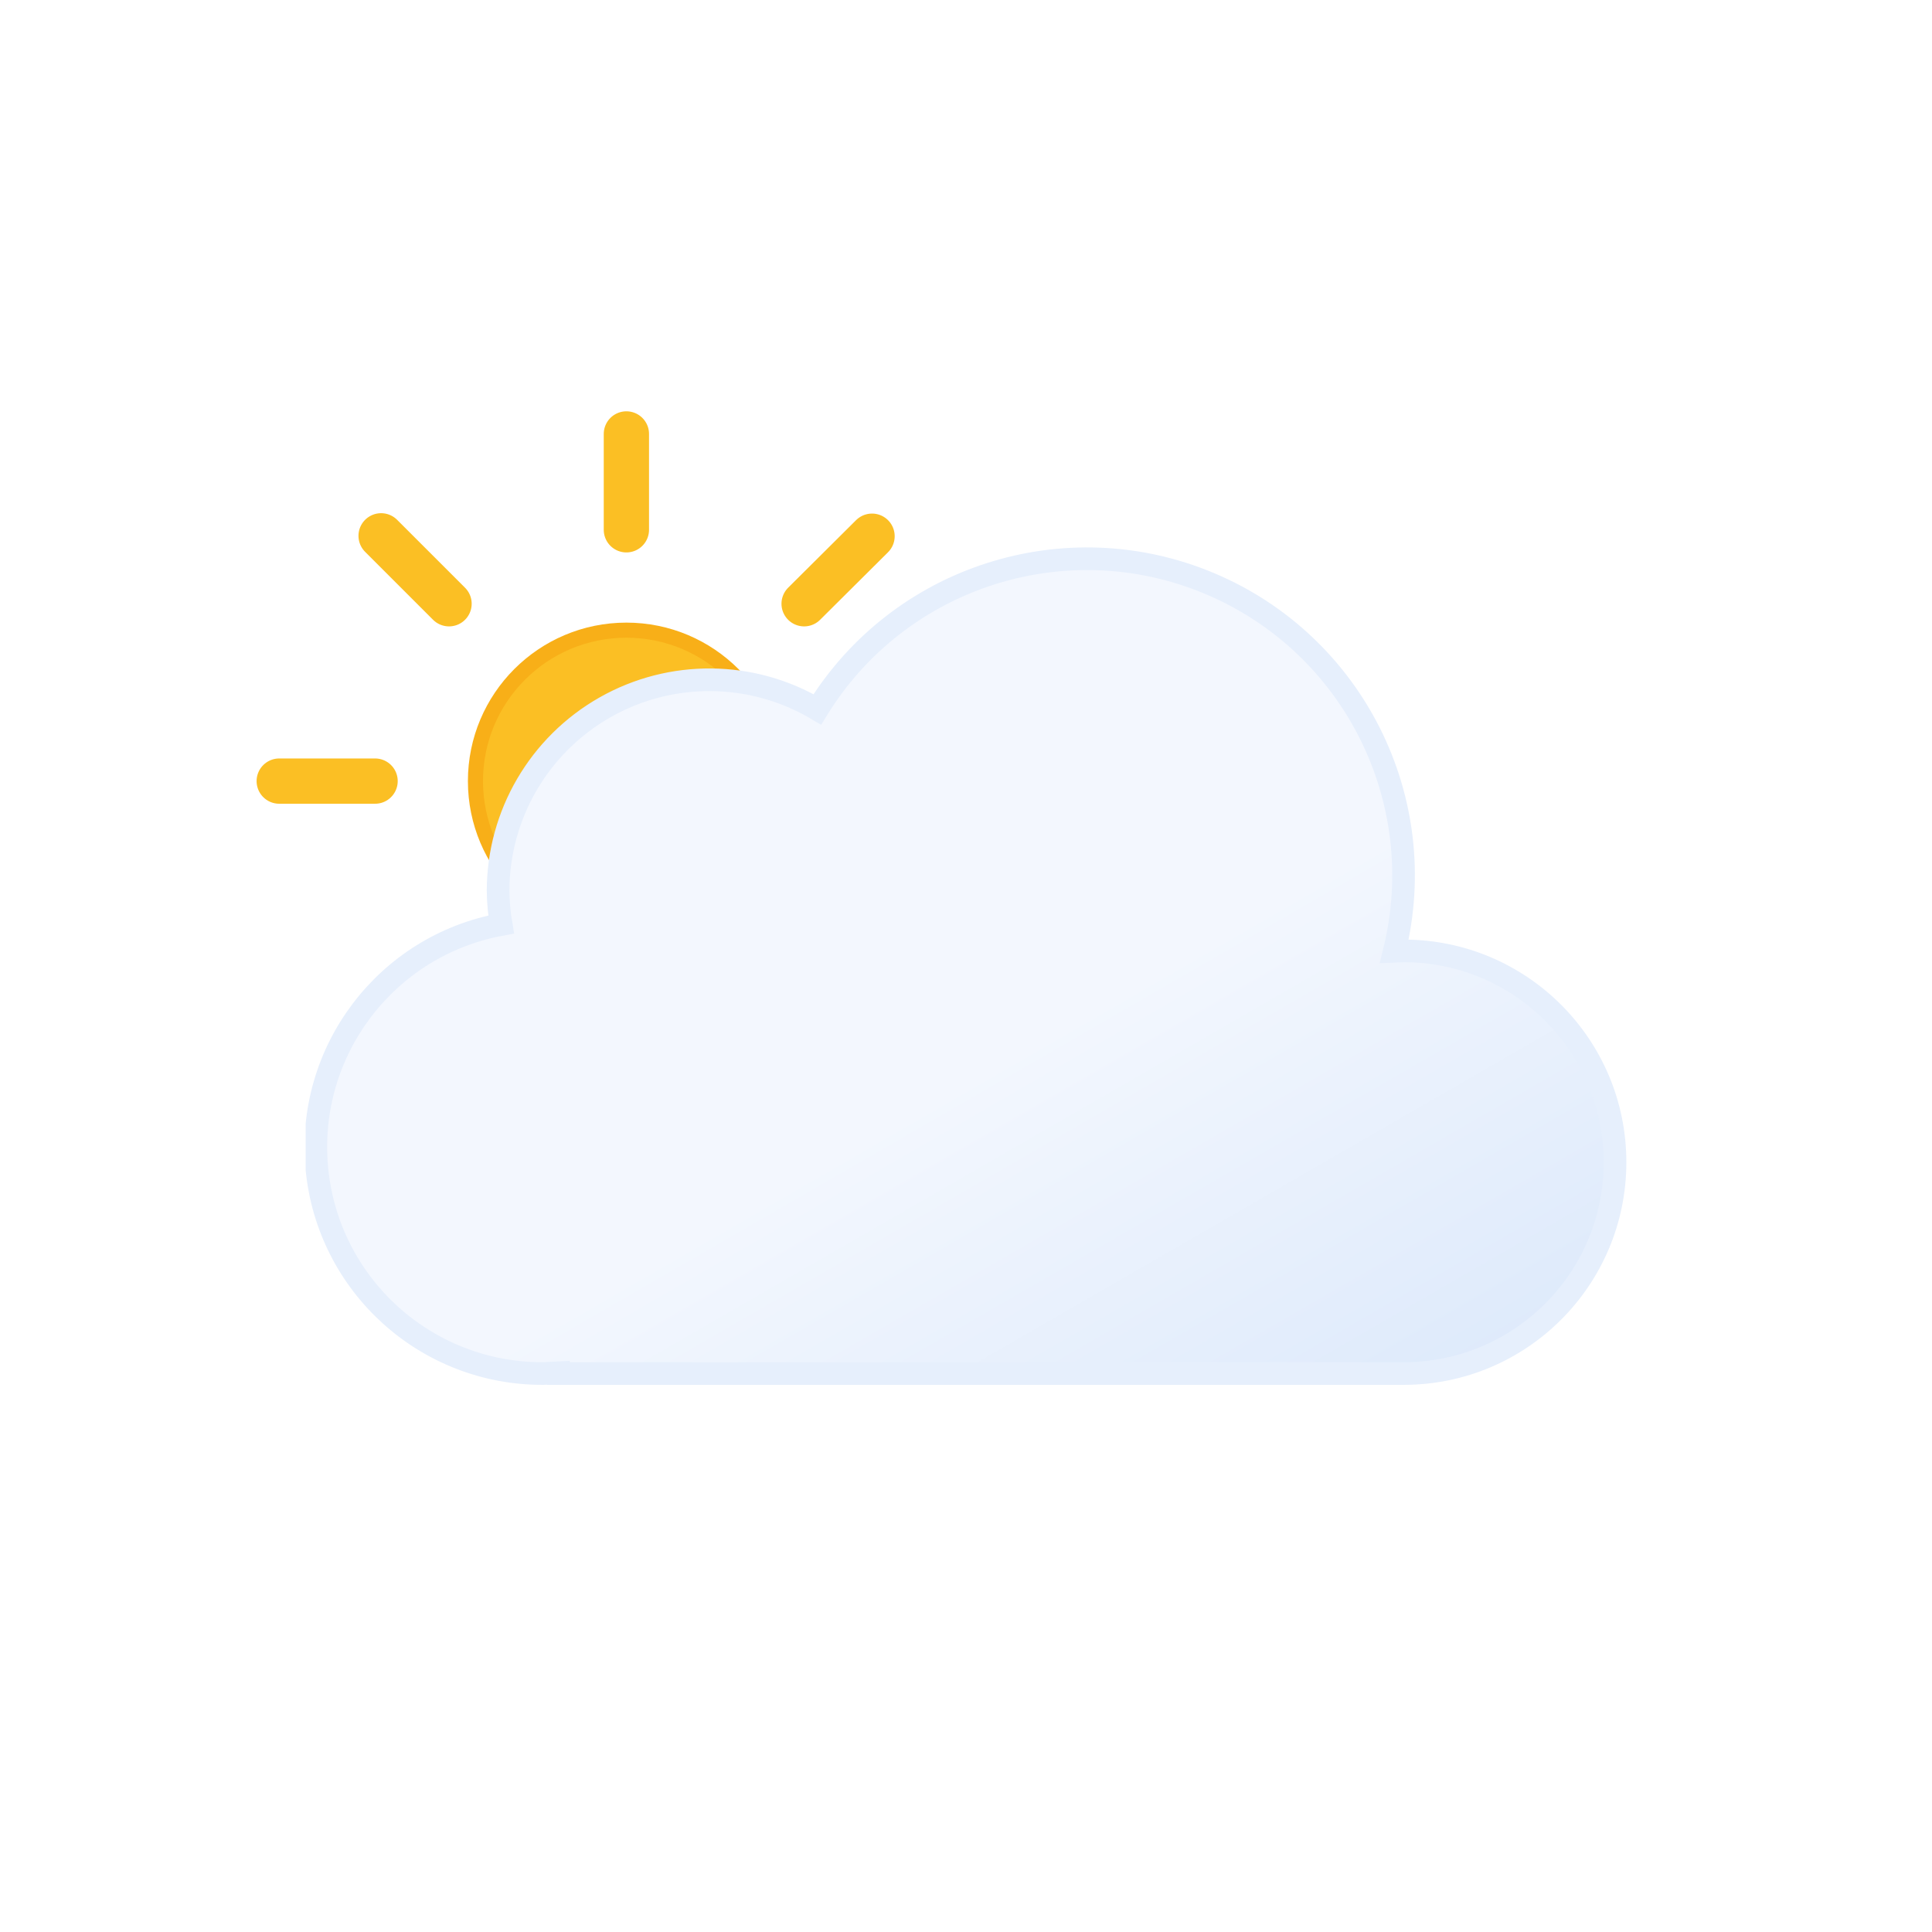
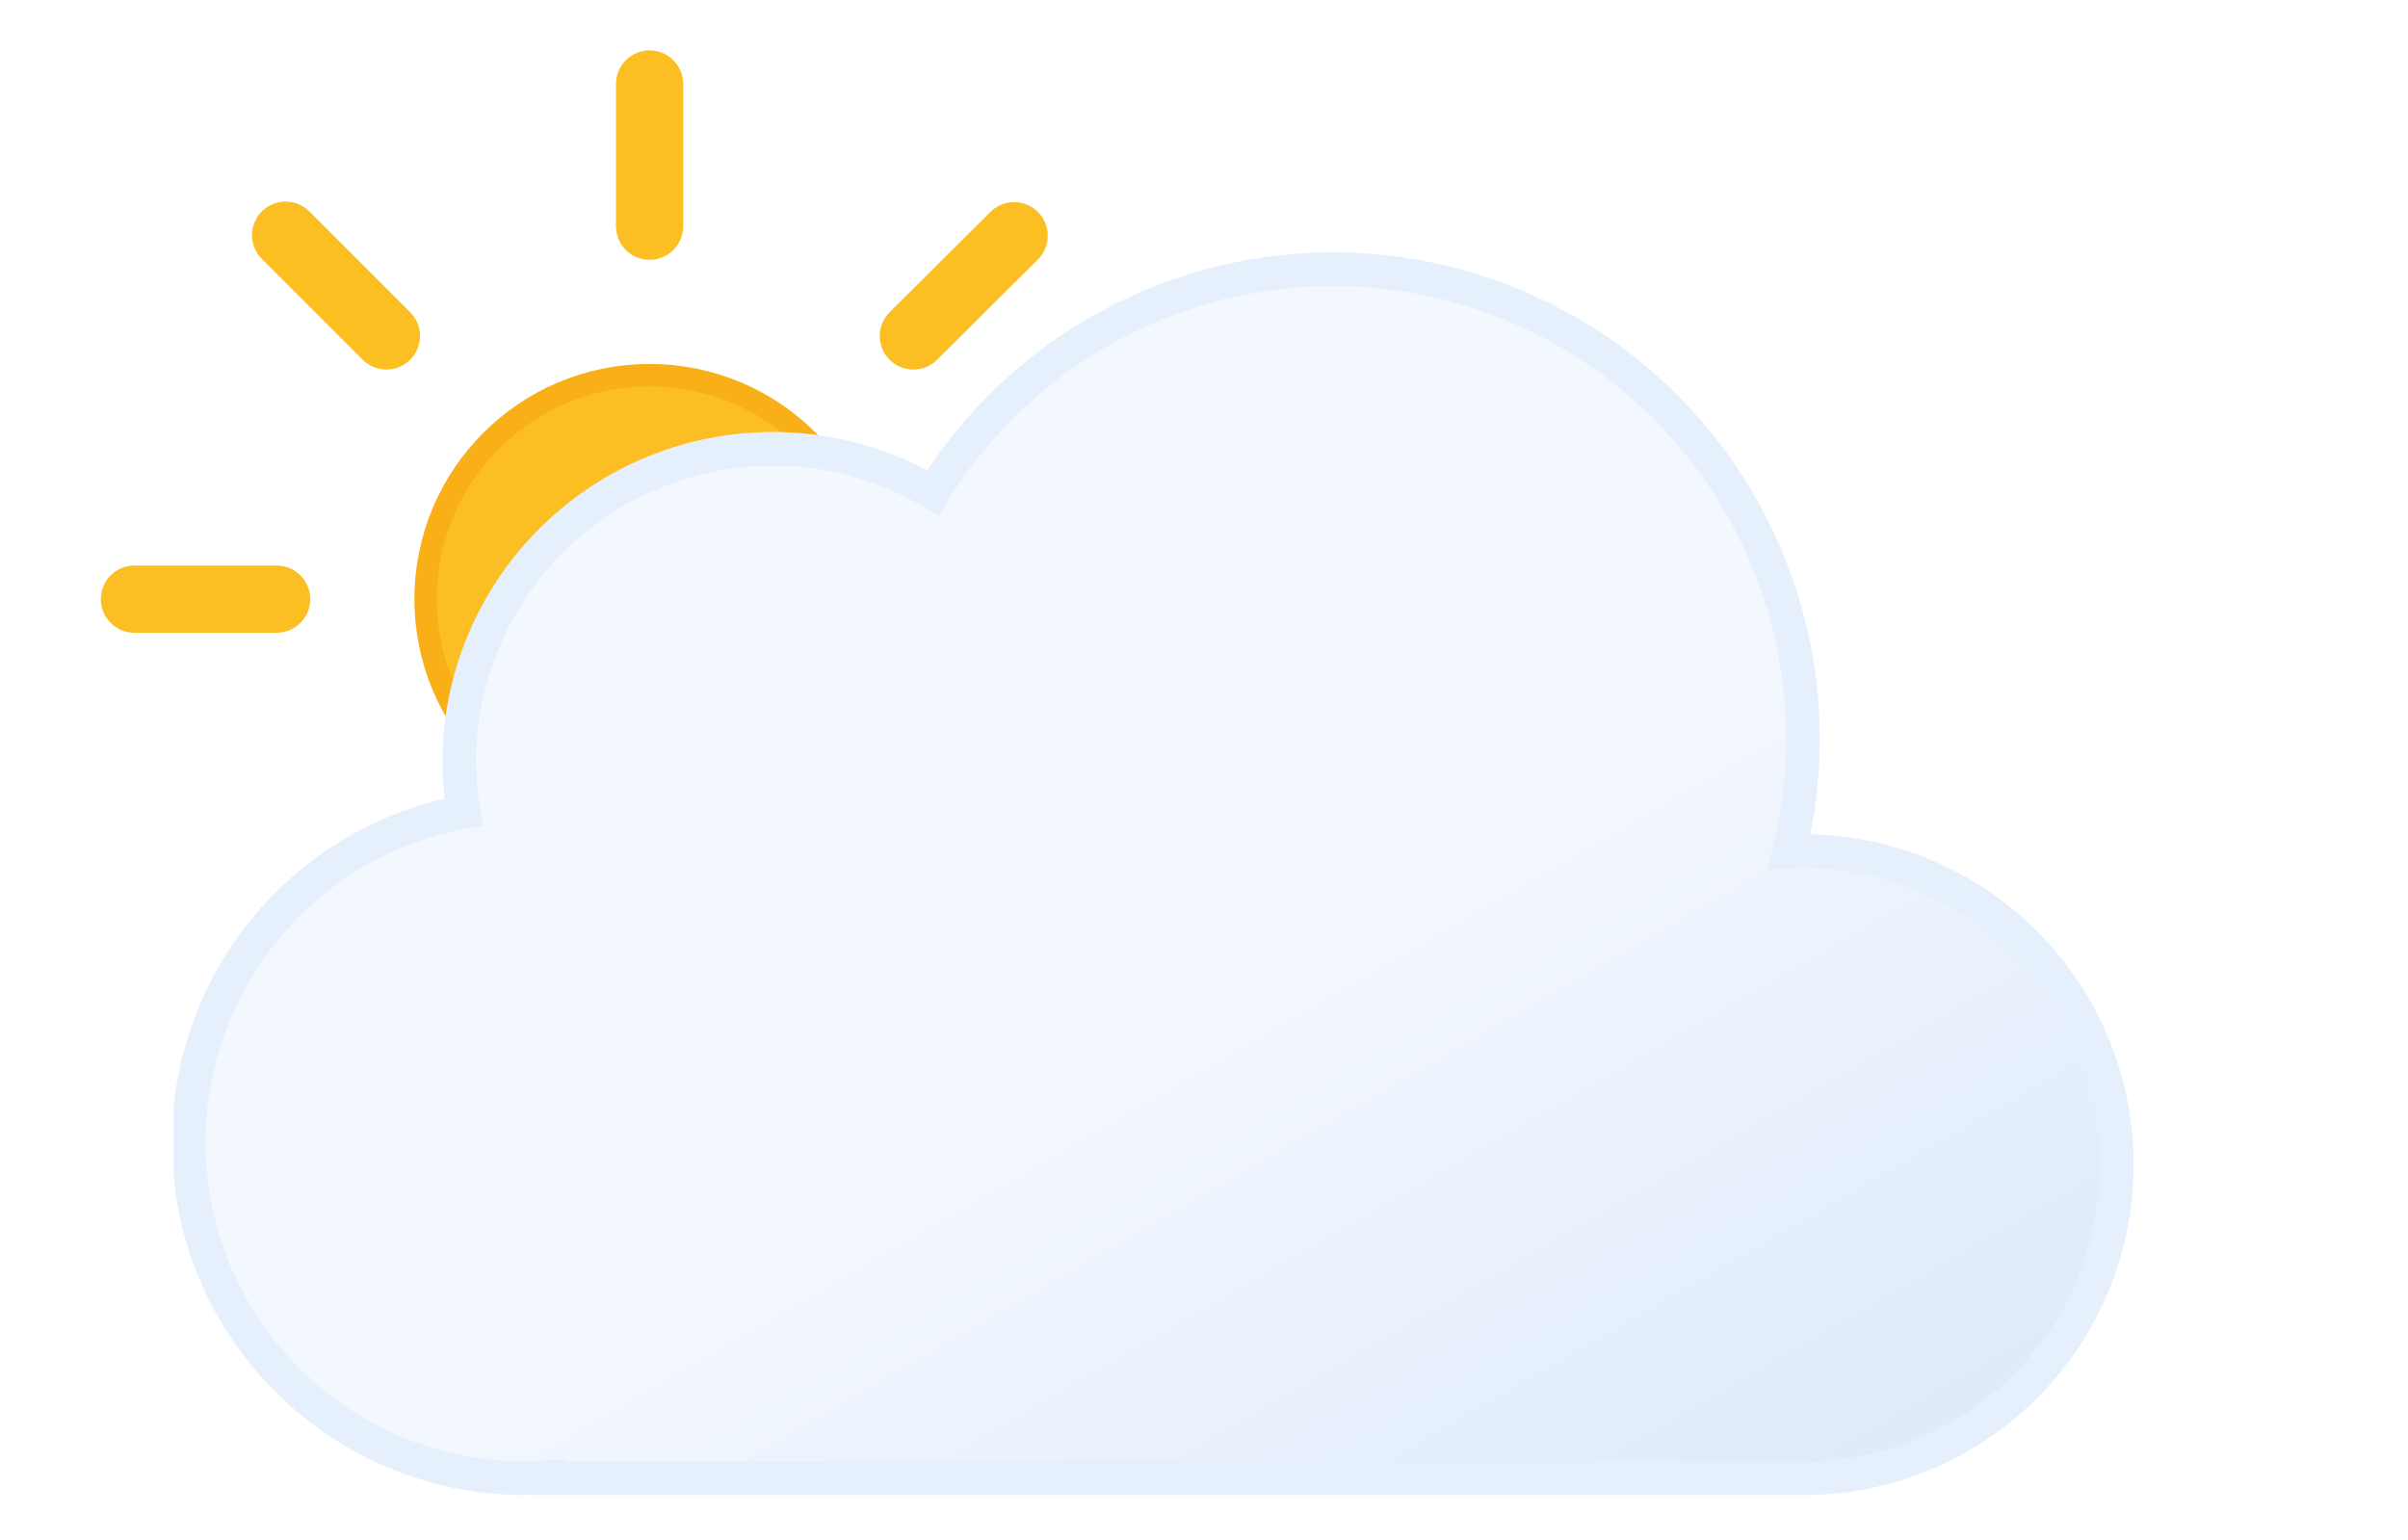
- <svg xmlns="http://www.w3.org/2000/svg" xmlns:xlink="http://www.w3.org/1999/xlink" viewBox="0 0 512 512">
+ <svg xmlns="http://www.w3.org/2000/svg" xmlns:xlink="http://www.w3.org/1999/xlink" viewBox="50 100 430 275">
  <defs>
    <symbol id="d" viewBox="0 0 196 196">
      <circle cx="98" cy="98" r="40" fill="url(#b)" stroke="#f8af18" stroke-miterlimit="10" stroke-width="4" />
      <path fill="none" stroke="#fbbf24" stroke-linecap="round" stroke-miterlimit="10" stroke-width="12" d="M98 31.4V6m0 184v-25.4M145.1 51l18-17.9M33 163l18-17.9M51 51 33 33m130.1 130.1-18-18M6 98h25.4M190 98h-25.4">
        <animateTransform additive="sum" attributeName="transform" dur="6s" repeatCount="indefinite" type="rotate" values="0 98 98; 45 98 98" />
      </path>
    </symbol>
    <symbol id="e" viewBox="0 0 350 222">
      <path fill="url(#a)" stroke="#e6effc" stroke-miterlimit="10" stroke-width="6" d="m291 107-2.5.1A83.9 83.9 0 00135.6 43 56 56 0 0051 91a56.6 56.6 0 00.8 9A60 60 0 0063 219l4-.2v.2h224a56 56 0 000-112Z" />
    </symbol>
    <symbol id="c" viewBox="0 0 363 258">
      <use xlink:href="#d" width="196" height="196" />
      <use xlink:href="#e" width="350" height="222" transform="translate(13 36)" />
    </symbol>
    <linearGradient id="a" x1="99.5" x2="232.6" y1="30.7" y2="261.4" gradientUnits="userSpaceOnUse">
      <stop offset="0" stop-color="#f3f7fe" />
      <stop offset=".5" stop-color="#f3f7fe" />
      <stop offset="1" stop-color="#deeafb" />
    </linearGradient>
    <linearGradient id="b" x1="78" x2="118" y1="63.4" y2="132.7" gradientUnits="userSpaceOnUse">
      <stop offset="0" stop-color="#fbbf24" />
      <stop offset=".5" stop-color="#fbbf24" />
      <stop offset="1" stop-color="#f59e0b" />
    </linearGradient>
  </defs>
  <use xlink:href="#c" width="363" height="258" transform="translate(68 109)" />
</svg>
